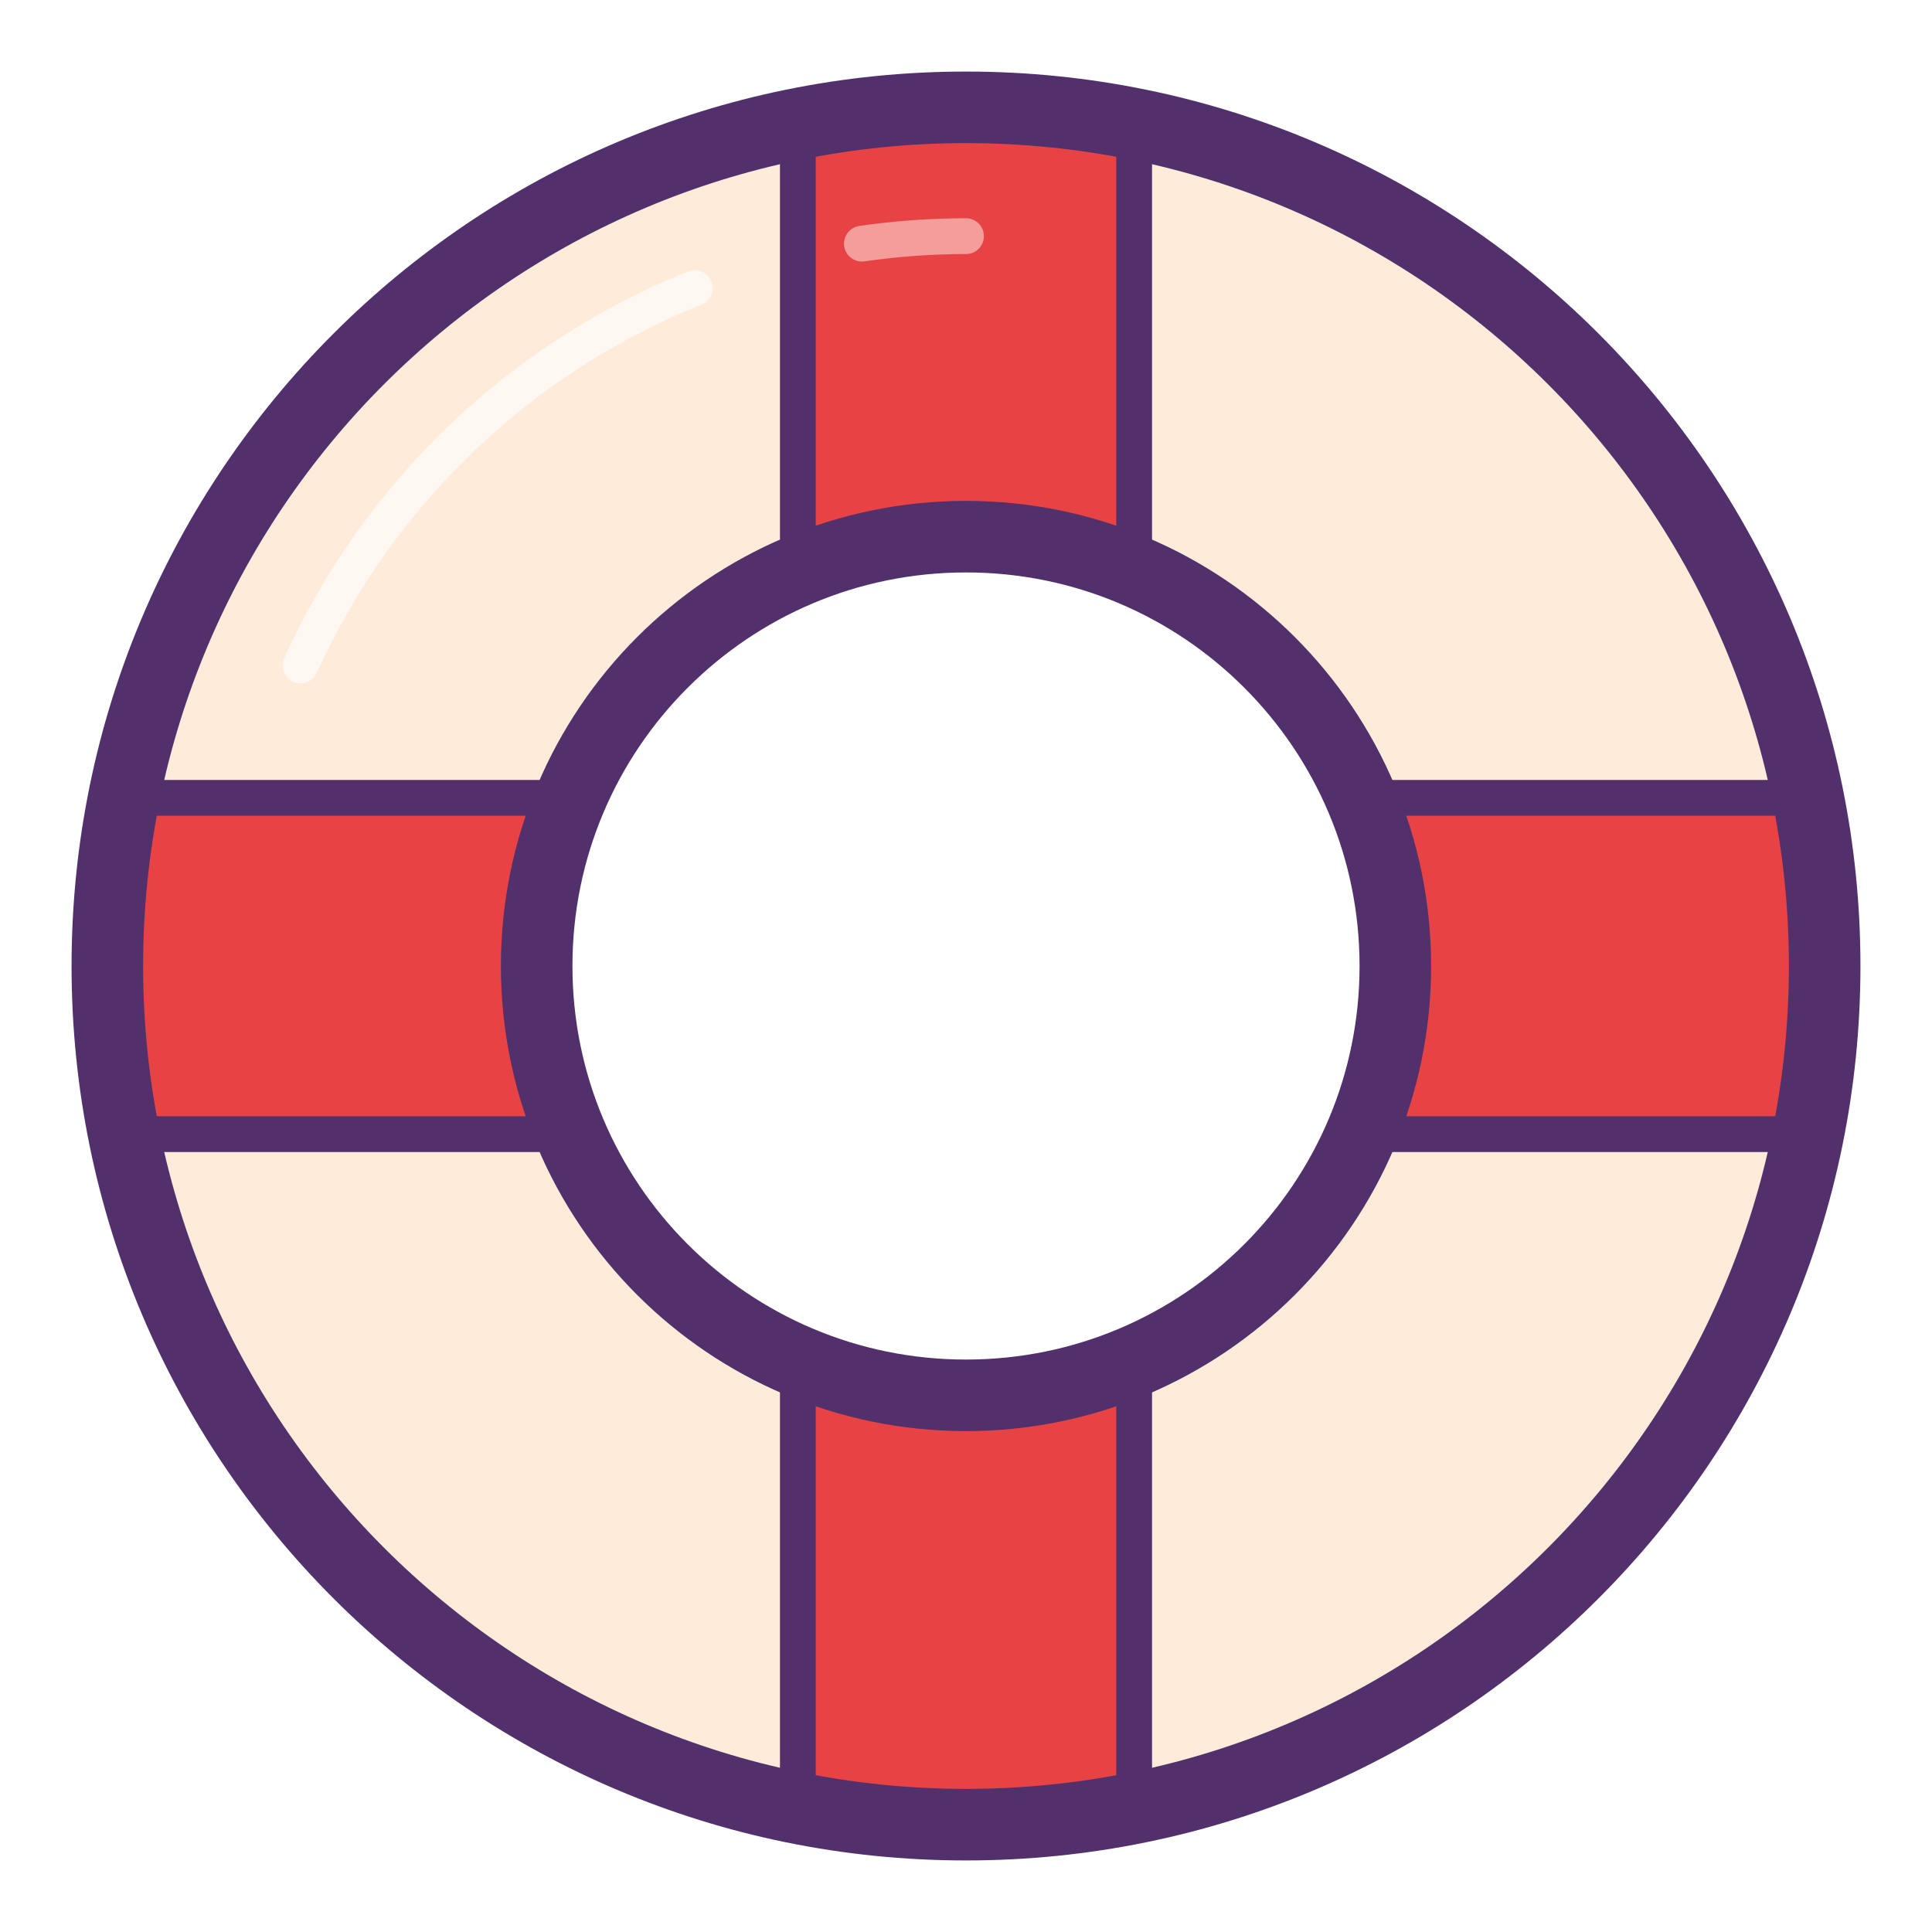
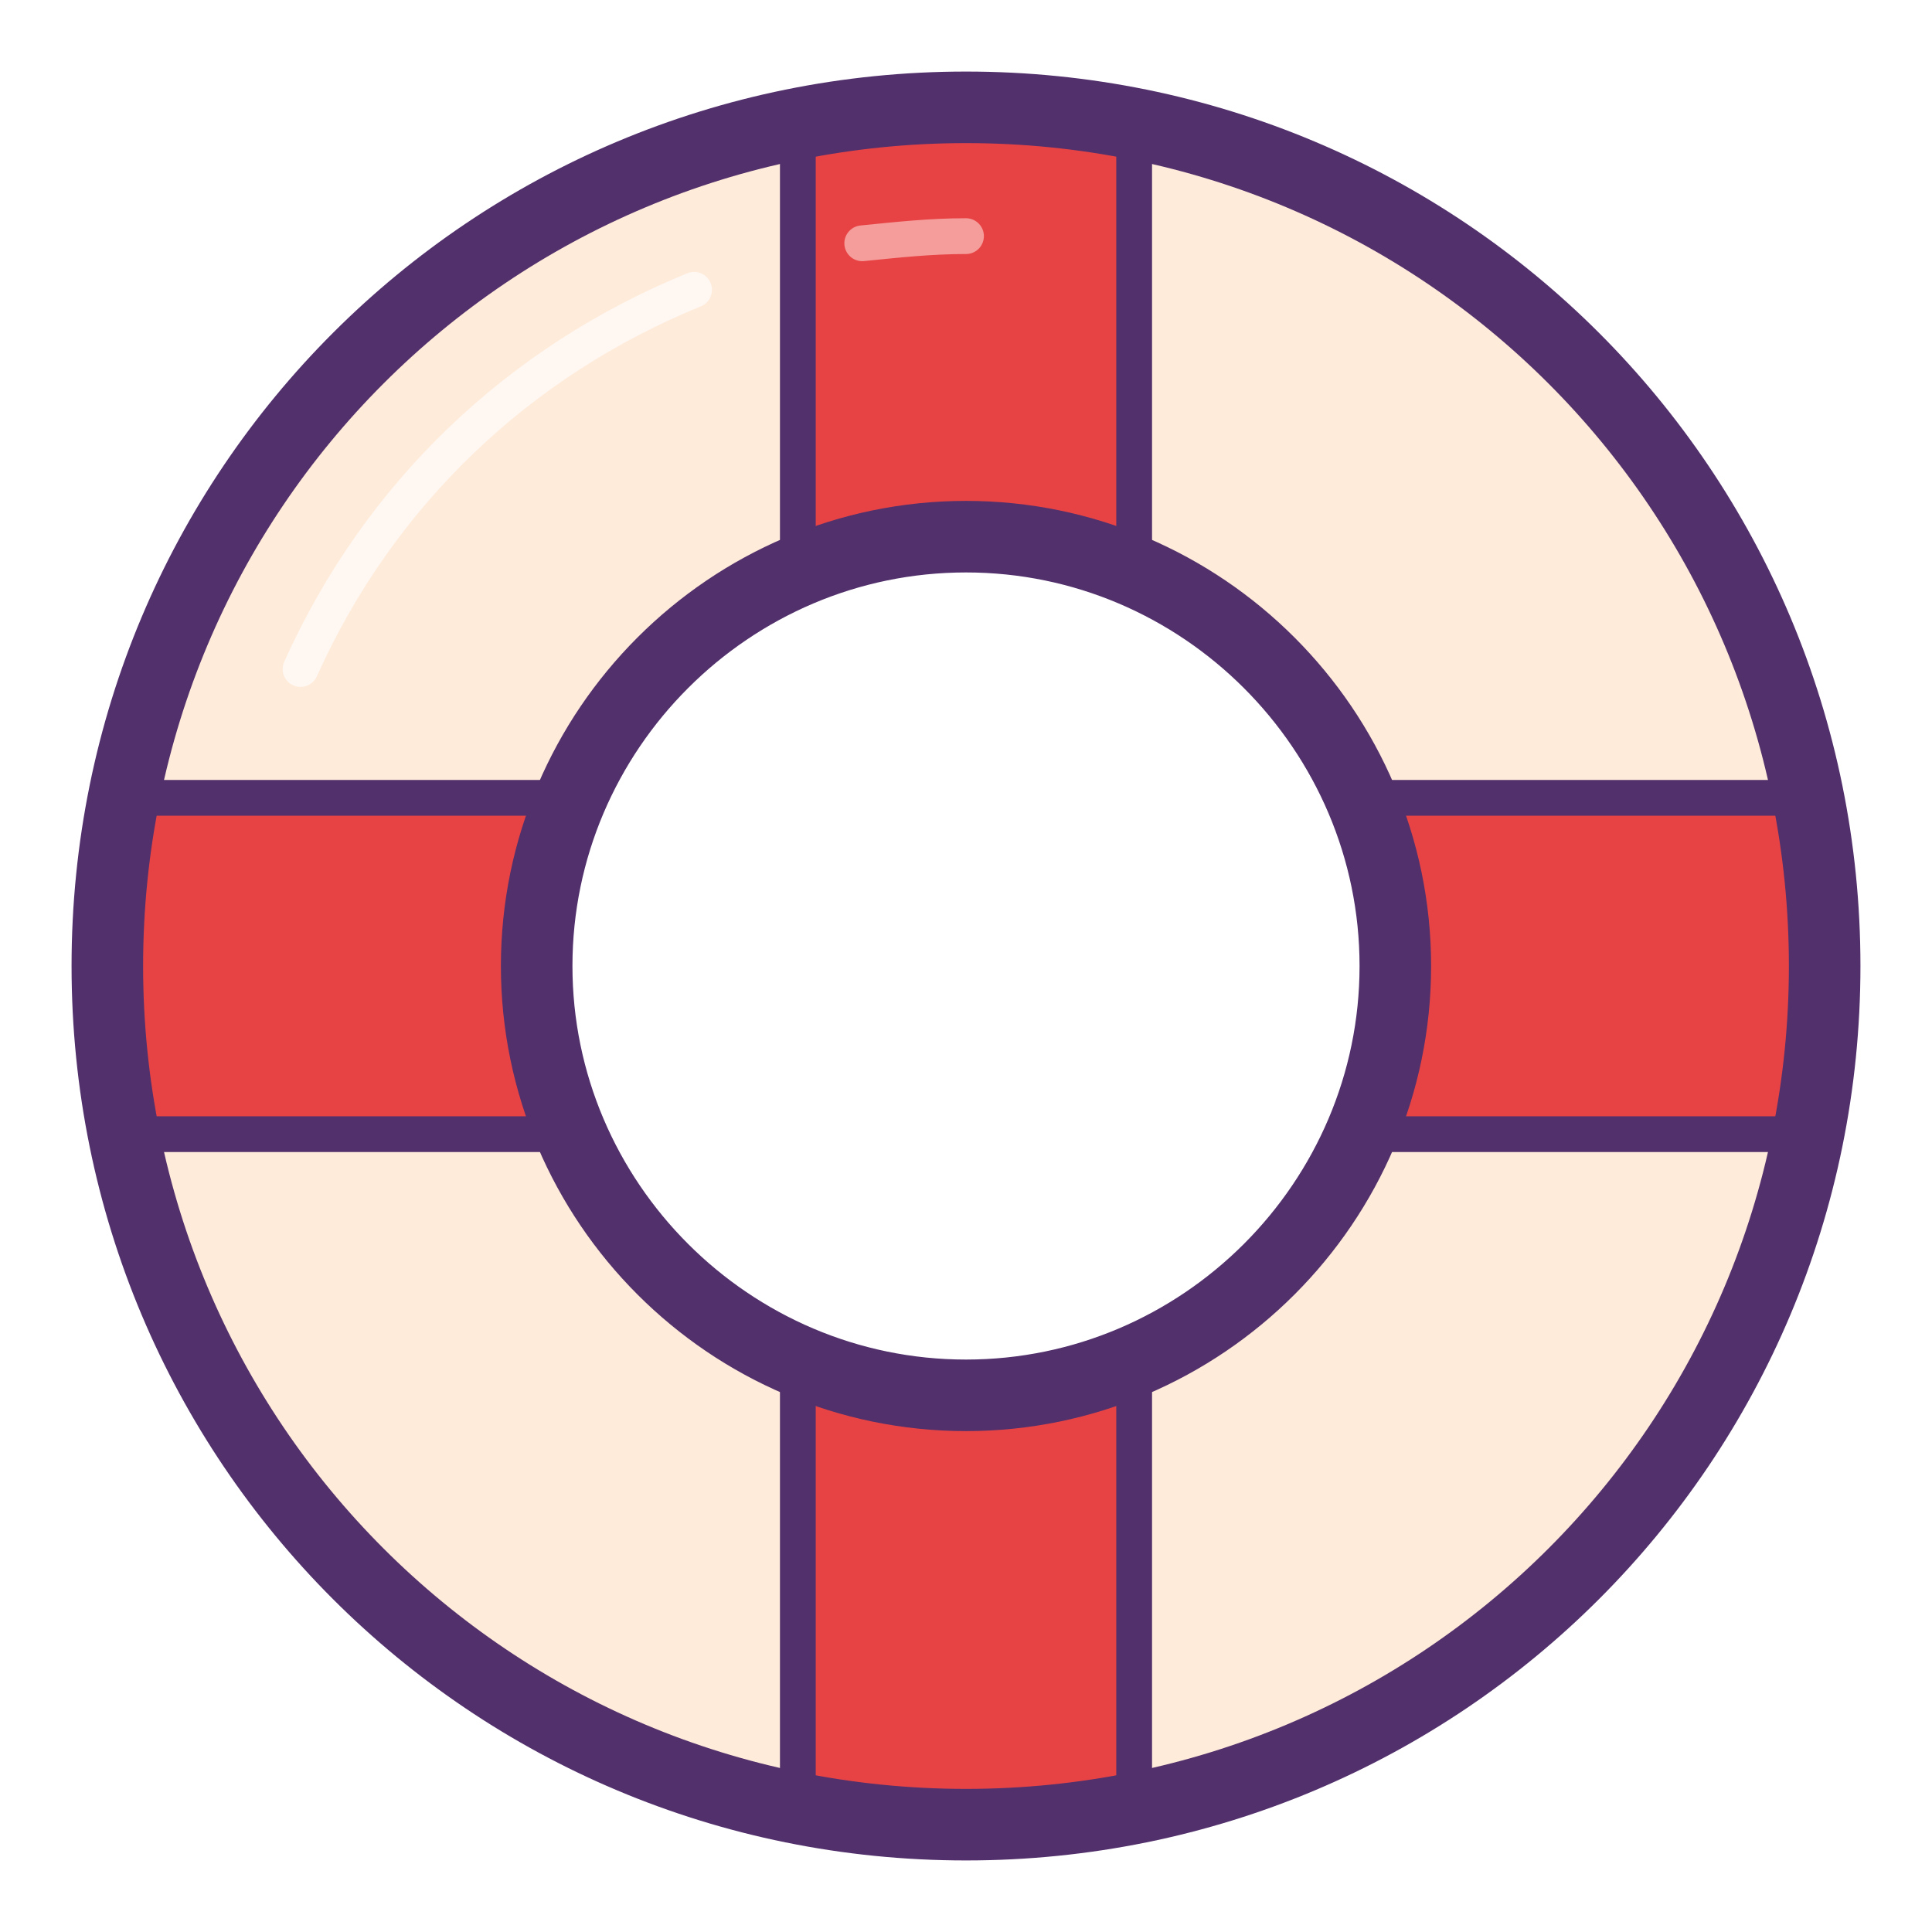
- <svg xmlns="http://www.w3.org/2000/svg" id="Layer_1" data-name="Layer 1" viewBox="0 0 54 54">
-   <defs>
-     <style>.cls-1,.cls-6,.cls-7,.cls-8{fill:none;}.cls-2{fill:#ffebd9;}.cls-3{clip-path:url(#clip-path);}.cls-4{fill:#e84344;}.cls-5{fill:#52306c;}.cls-6{stroke:#52306c;stroke-linejoin:round;stroke-width:2px;}.cls-6,.cls-7,.cls-8{stroke-linecap:round;}.cls-7,.cls-8{stroke:#fff7f2;stroke-miterlimit:10;}.cls-8{opacity:0.5;}</style>
-     <clipPath id="clip-path">
-       <path class="cls-1" d="M27,3A24,24,0,1,0,51,27,24,24,0,0,0,27,3Zm0,36A12,12,0,1,1,39,27,12,12,0,0,1,27,39Z" />
+ <svg xmlns="http://www.w3.org/2000/svg" xmlns:xlink="http://www.w3.org/1999/xlink" version="1.1" id="Layer_1" x="0px" y="0px" viewBox="0 0 54 54" style="enable-background:new 0 0 54 54;" xml:space="preserve">
+   <style type="text/css">
+ 	.st0{fill:#FFEBD9;}
+ 	.st1{clip-path:url(#SVGID_2_);}
+ 	.st2{fill:#E84344;}
+ 	.st3{fill:#52306C;}
+ 	.st4{fill:none;stroke:#52306C;stroke-width:2;stroke-linecap:round;stroke-linejoin:round;}
+ 	.st5{fill:none;stroke:#FFF7F2;stroke-linecap:round;stroke-miterlimit:10;}
+ 	.st6{opacity:0.5;fill:none;stroke:#FFF7F2;stroke-linecap:round;stroke-miterlimit:10;enable-background:new    ;}
+ </style>
+   <path class="st0" d="M27,3C13.7,3,3,13.7,3,27s10.7,24,24,24s24-10.7,24-24S40.3,3,27,3z M27,39c-6.6,0-12-5.4-12-12s5.4-12,12-12  s12,5.4,12,12S33.6,39,27,39z" />
+   <g>
+     <defs>
+       <path id="SVGID_1_" d="M27,3C13.7,3,3,13.7,3,27s10.7,24,24,24s24-10.7,24-24S40.3,3,27,3z M27,39c-6.6,0-12-5.4-12-12    s5.4-12,12-12s12,5.4,12,12S33.6,39,27,39z" />
+     </defs>
+     <clipPath id="SVGID_2_">
+       <use xlink:href="#SVGID_1_" style="overflow:visible;" />
    </clipPath>
-   </defs>
-   <path class="cls-2" d="M27,3A24,24,0,1,0,51,27,24,24,0,0,0,27,3Zm0,36A12,12,0,1,1,39,27,12,12,0,0,1,27,39Z" />
-   <g class="cls-3">
-     <path class="cls-4" d="M22.8,51.5a0.5,0.5,0,0,1-.5-0.5V31.7H3a0.5,0.5,0,0,1-.5-0.5V22.8A0.5,0.5,0,0,1,3,22.3H22.3V3a0.5,0.5,0,0,1,.5-0.5h8.4a0.5,0.5,0,0,1,.5.5V22.3H51a0.5,0.5,0,0,1,.5.5v8.4a0.5,0.5,0,0,1-.5.5H31.7V51a0.5,0.5,0,0,1-.5.5H22.8Z" />
-     <path class="cls-5" d="M31.2,3V22.8H51v8.4H31.2V51H22.8V31.2H3V22.8H22.8V3h8.4m0-1H22.8a1,1,0,0,0-1,1V21.8H3a1,1,0,0,0-1,1v8.4a1,1,0,0,0,1,1H21.8V51a1,1,0,0,0,1,1h8.4a1,1,0,0,0,1-1V32.2H51a1,1,0,0,0,1-1V22.8a1,1,0,0,0-1-1H32.2V3a1,1,0,0,0-1-1h0Z" />
+     <g class="st1">
+       <path class="st2" d="M22.8,51.5c-0.3,0-0.5-0.2-0.5-0.5V31.7H3c-0.3,0-0.5-0.2-0.5-0.5v-8.4c0-0.3,0.2-0.5,0.5-0.5h19.3V3    c0-0.3,0.2-0.5,0.5-0.5h8.4c0.3,0,0.5,0.2,0.5,0.5v19.3H51c0.3,0,0.5,0.2,0.5,0.5v8.4c0,0.3-0.2,0.5-0.5,0.5H31.7V51    c0,0.3-0.2,0.5-0.5,0.5H22.8z" />
+       <path class="st3" d="M31.2,3v19.8H51v8.4H31.2V51h-8.4V31.2H3v-8.4h19.8V3H31.2 M31.2,2h-8.4c-0.6,0-1,0.4-1,1v18.8H3    c-0.6,0-1,0.4-1,1v8.4c0,0.6,0.4,1,1,1h18.8V51c0,0.6,0.4,1,1,1h8.4c0.6,0,1-0.4,1-1V32.2H51c0.6,0,1-0.4,1-1v-8.4    c0-0.6-0.4-1-1-1H32.2V3C32.2,2.4,31.8,2,31.2,2C31.2,2,31.2,2,31.2,2z" />
+     </g>
  </g>
-   <path class="cls-6" d="M27,3A24,24,0,1,0,51,27,24,24,0,0,0,27,3Zm0,36A12,12,0,1,1,39,27,12,12,0,0,1,27,39Z" />
-   <path class="cls-7" d="M19.42,8.05A20.47,20.47,0,0,0,8.4,18.6" />
-   <path class="cls-8" d="M27,6.6a20.57,20.57,0,0,0-2.91.21" />
+   <path class="st4" d="M27,3C13.7,3,3,13.7,3,27s10.7,24,24,24s24-10.7,24-24S40.3,3,27,3z M27,39c-6.6,0-12-5.4-12-12s5.4-12,12-12  s12,5.4,12,12S33.6,39,27,39z" />
+   <path class="st5" d="M19.4,8.1c-4.9,2-8.8,5.7-11,10.6" />
+   <path class="st6" d="M27,6.6c-1,0-1.9,0.1-2.9,0.2" />
</svg>
